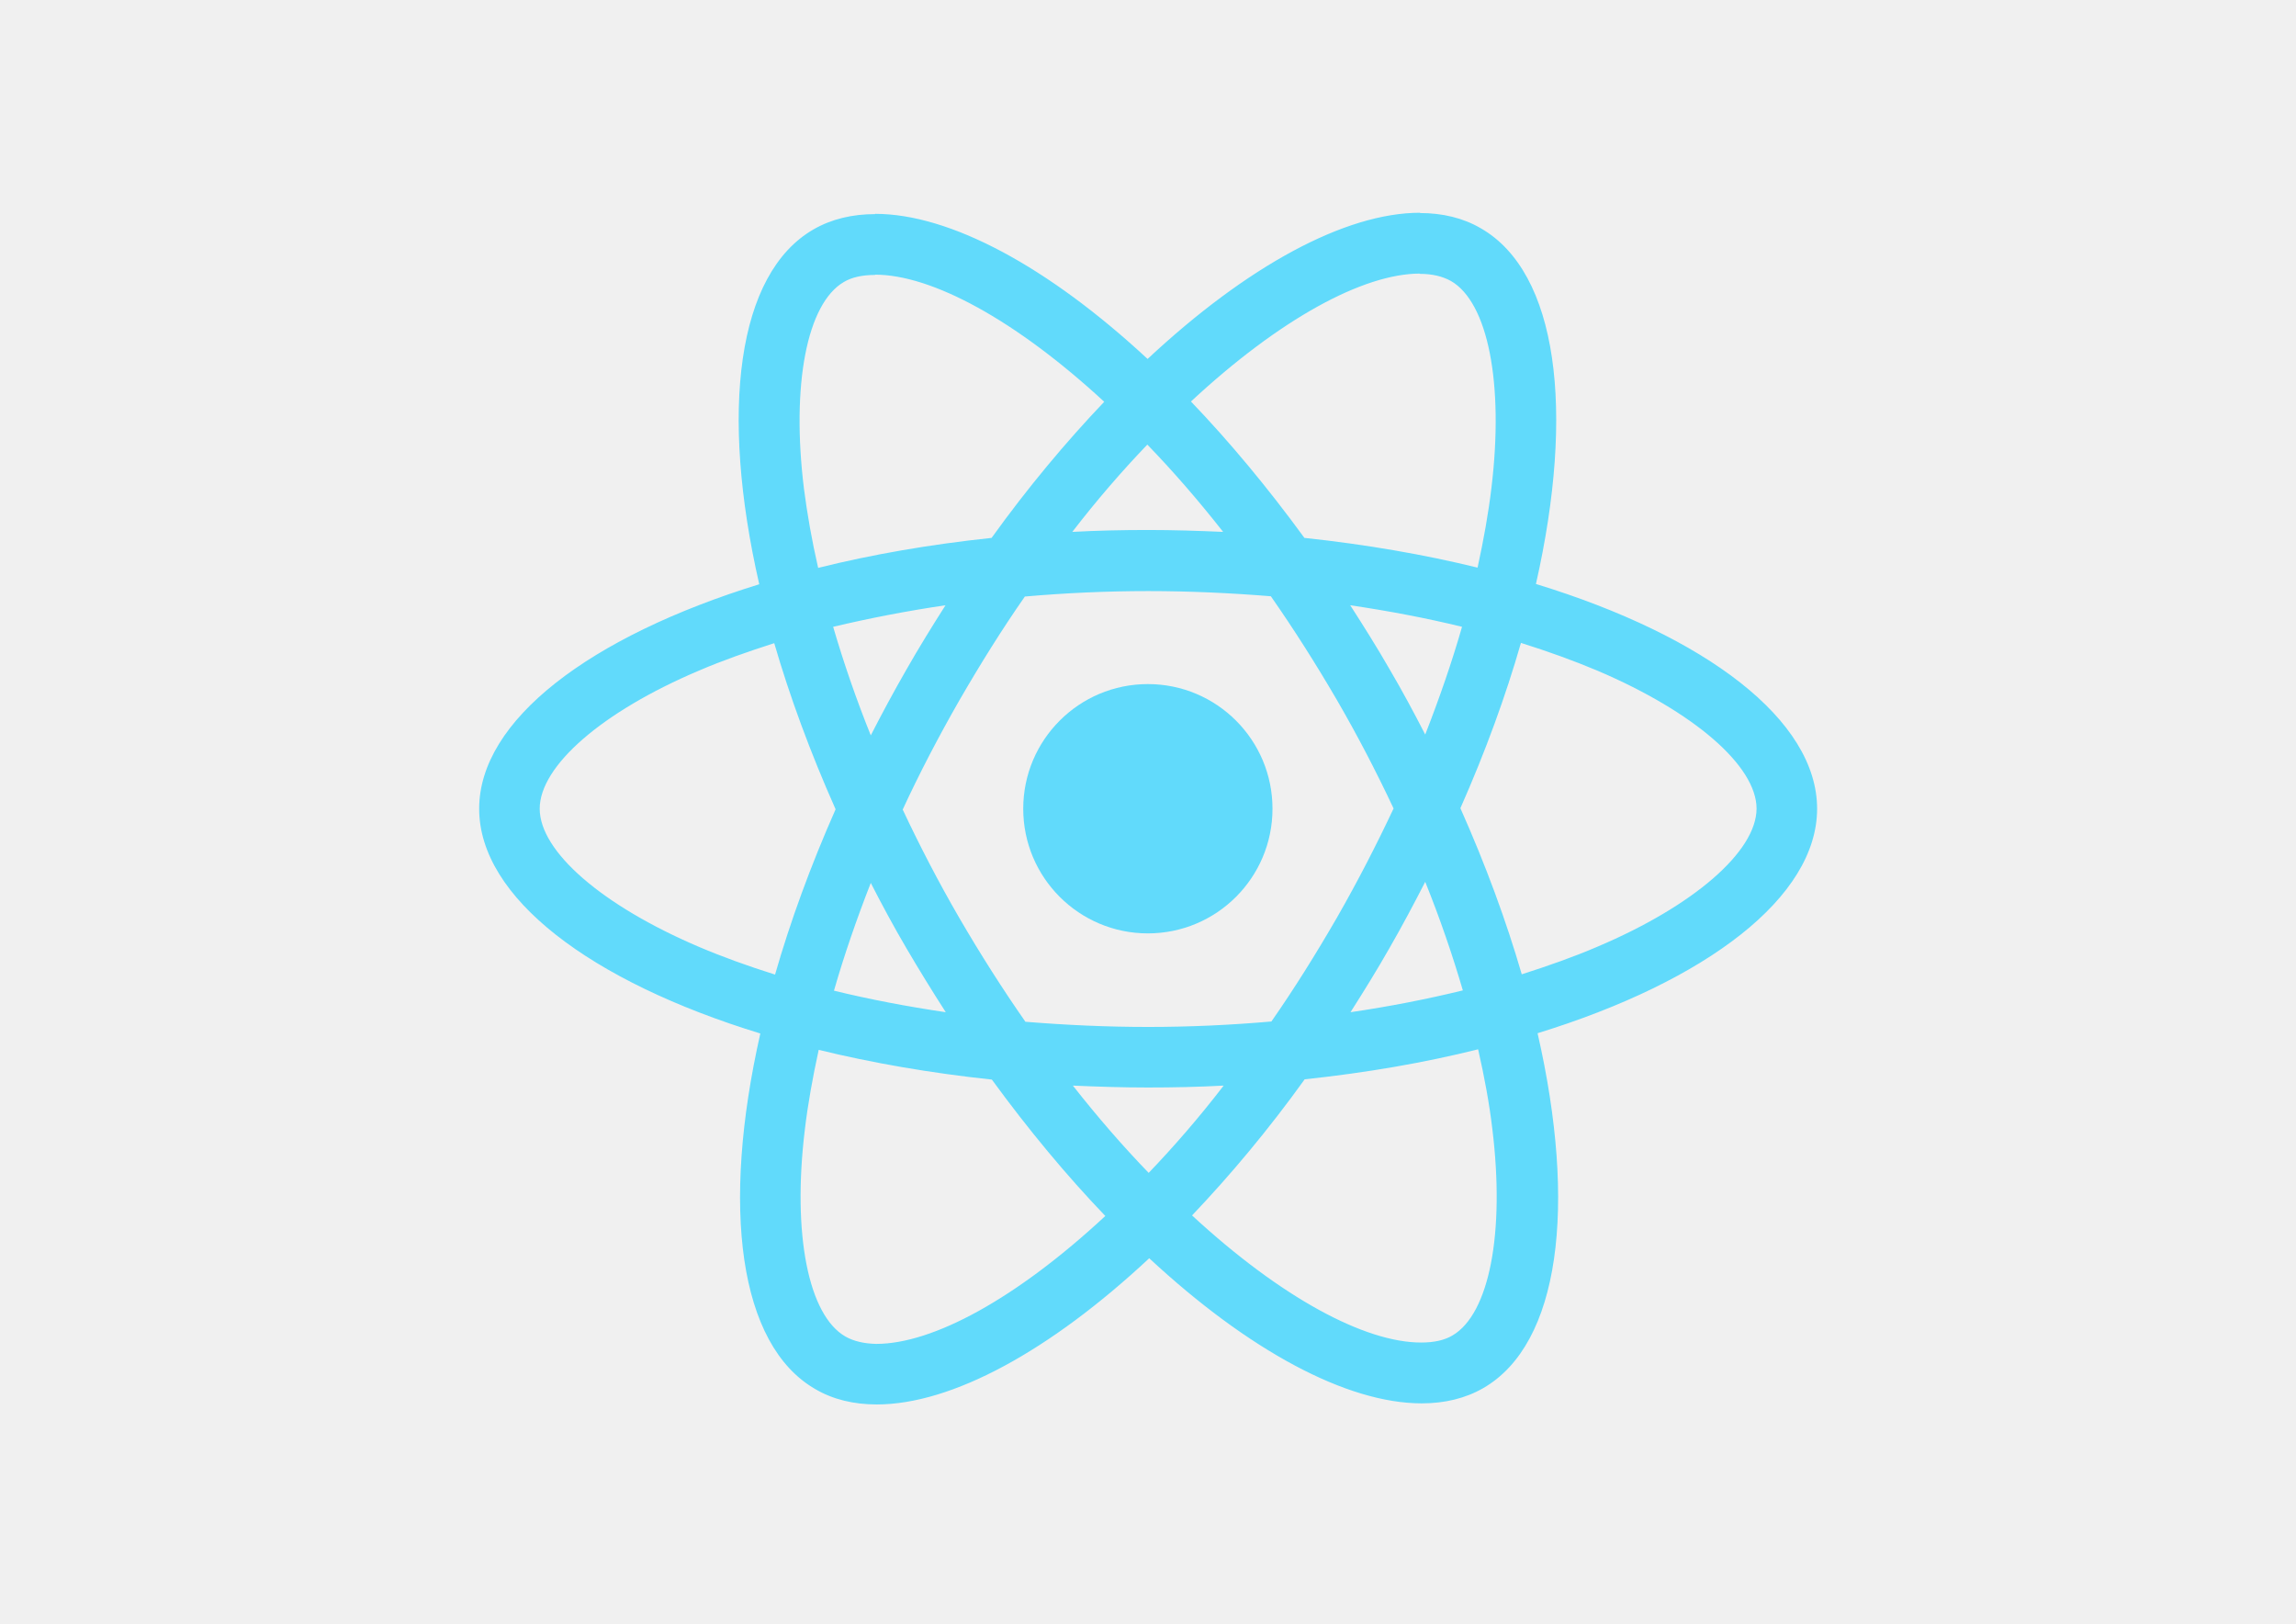
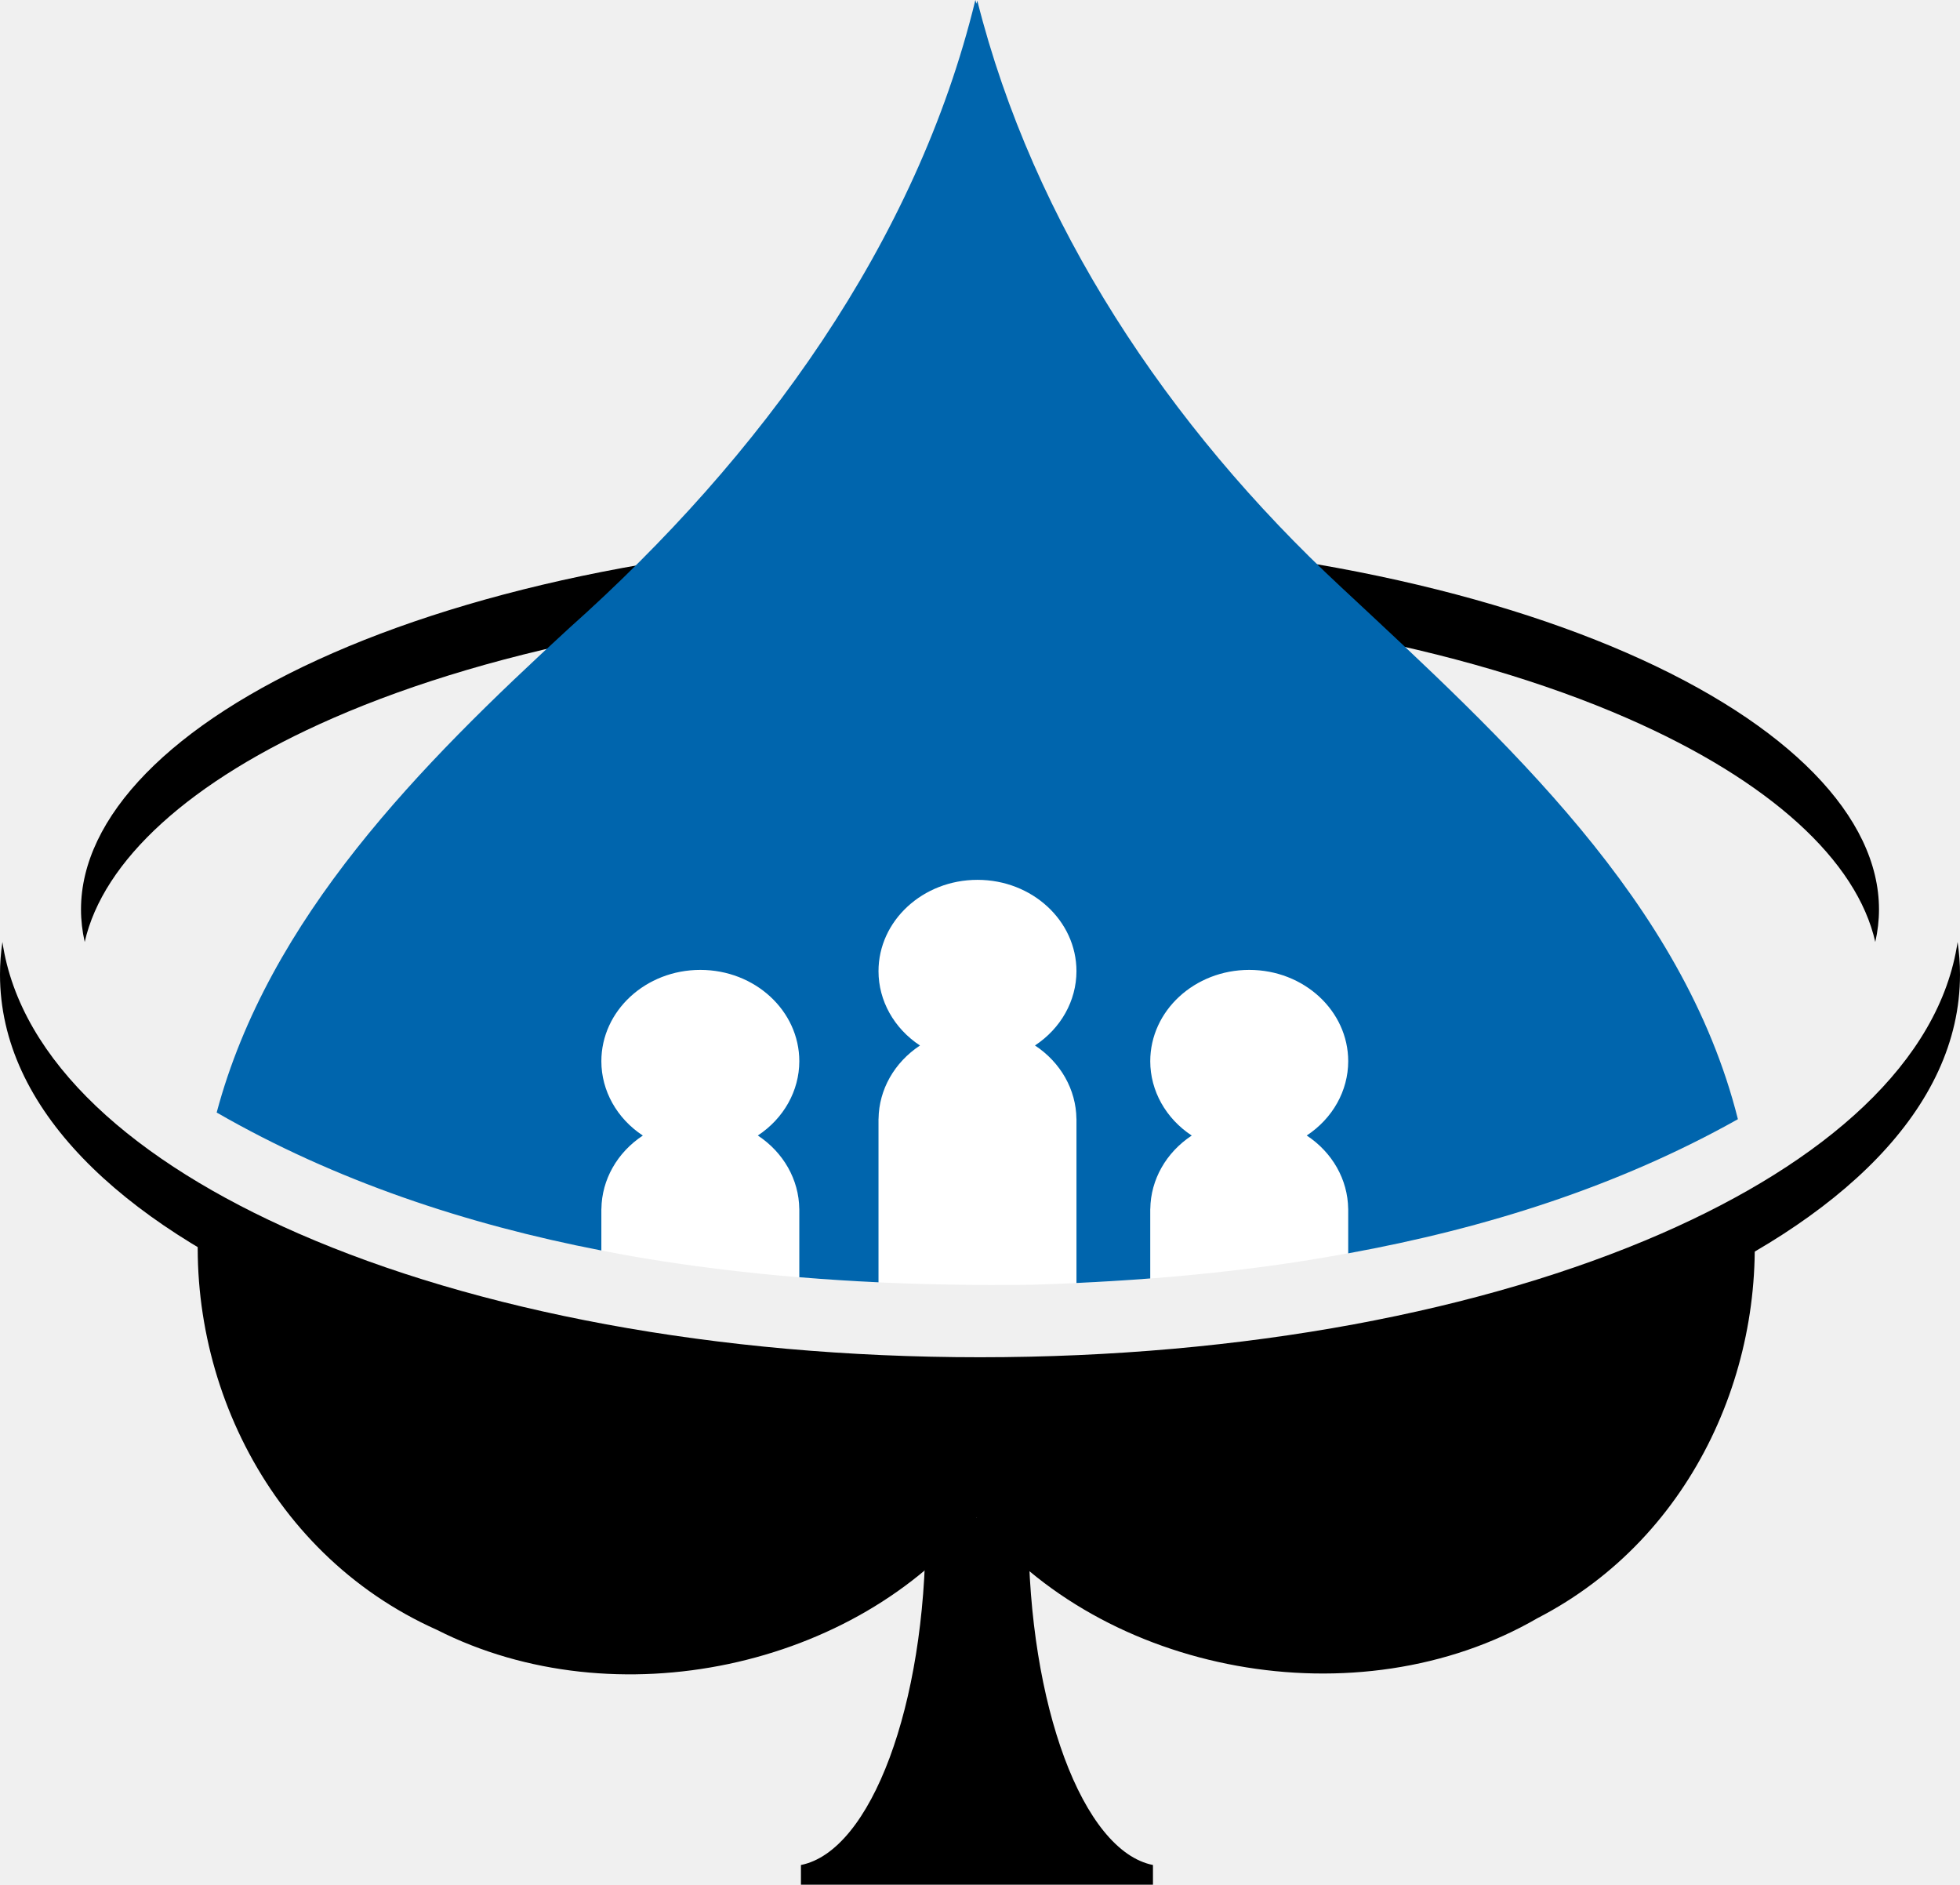
- <svg xmlns="http://www.w3.org/2000/svg" viewBox="0 0 841.9 595.3">
-   <g fill="#61DAFB">
-     <path d="M666.3 296.5c0-32.5-40.7-63.3-103.1-82.4 14.4-63.6 8-114.2-20.2-130.4-6.5-3.8-14.1-5.6-22.4-5.6v22.3c4.6 0 8.3.9 11.4 2.6 13.6 7.8 19.5 37.5 14.9 75.7-1.1 9.4-2.9 19.3-5.1 29.4-19.6-4.8-41-8.5-63.5-10.9-13.5-18.5-27.5-35.3-41.6-50 32.6-30.3 63.2-46.9 84-46.9V78c-27.5 0-63.5 19.6-99.9 53.6-36.4-33.8-72.4-53.2-99.9-53.2v22.3c20.7 0 51.4 16.5 84 46.6-14 14.7-28 31.4-41.3 49.9-22.6 2.4-44 6.1-63.6 11-2.3-10-4-19.7-5.2-29-4.7-38.2 1.1-67.9 14.6-75.8 3-1.8 6.9-2.6 11.5-2.6V78.5c-8.4 0-16 1.8-22.6 5.6-28.1 16.2-34.4 66.7-19.9 130.1-62.2 19.2-102.7 49.9-102.7 82.3 0 32.5 40.7 63.3 103.1 82.4-14.4 63.6-8 114.2 20.2 130.4 6.5 3.8 14.1 5.6 22.5 5.6 27.5 0 63.5-19.6 99.9-53.6 36.4 33.8 72.4 53.2 99.9 53.2 8.4 0 16-1.8 22.6-5.6 28.1-16.2 34.4-66.7 19.9-130.1 62-19.1 102.5-49.9 102.5-82.3zm-130.2-66.7c-3.7 12.9-8.3 26.2-13.5 39.5-4.1-8-8.4-16-13.1-24-4.6-8-9.5-15.8-14.4-23.4 14.2 2.1 27.9 4.7 41 7.9zm-45.8 106.5c-7.8 13.5-15.8 26.3-24.1 38.2-14.9 1.3-30 2-45.2 2-15.1 0-30.2-.7-45-1.9-8.3-11.9-16.4-24.6-24.2-38-7.6-13.1-14.5-26.4-20.8-39.8 6.2-13.4 13.2-26.8 20.7-39.9 7.8-13.5 15.8-26.3 24.1-38.2 14.9-1.3 30-2 45.2-2 15.1 0 30.2.7 45 1.9 8.3 11.9 16.4 24.6 24.2 38 7.6 13.1 14.5 26.4 20.8 39.8-6.3 13.4-13.2 26.8-20.7 39.9zm32.3-13c5.4 13.4 10 26.8 13.8 39.8-13.1 3.2-26.9 5.9-41.2 8 4.9-7.7 9.8-15.6 14.4-23.7 4.6-8 8.9-16.1 13-24.1zM421.2 430c-9.3-9.6-18.6-20.3-27.8-32 9 .4 18.2.7 27.5.7 9.4 0 18.7-.2 27.8-.7-9 11.7-18.3 22.4-27.5 32zm-74.4-58.9c-14.2-2.1-27.9-4.7-41-7.9 3.7-12.9 8.3-26.2 13.5-39.5 4.1 8 8.4 16 13.1 24 4.7 8 9.5 15.8 14.4 23.4zM420.7 163c9.3 9.6 18.6 20.3 27.8 32-9-.4-18.2-.7-27.5-.7-9.4 0-18.7.2-27.8.7 9-11.7 18.3-22.4 27.5-32zm-74 58.9c-4.9 7.7-9.8 15.6-14.4 23.7-4.6 8-8.9 16-13 24-5.4-13.4-10-26.8-13.8-39.8 13.1-3.1 26.9-5.8 41.2-7.9zm-90.5 125.2c-35.4-15.1-58.3-34.9-58.3-50.6 0-15.7 22.9-35.6 58.3-50.6 8.6-3.7 18-7 27.7-10.1 5.7 19.6 13.2 40 22.5 60.9-9.2 20.8-16.6 41.1-22.2 60.6-9.9-3.1-19.3-6.5-28-10.2zM310 490c-13.6-7.8-19.5-37.5-14.9-75.7 1.1-9.4 2.9-19.3 5.1-29.4 19.6 4.8 41 8.5 63.5 10.9 13.5 18.5 27.5 35.3 41.6 50-32.6 30.3-63.2 46.9-84 46.9-4.5-.1-8.3-1-11.3-2.7zm237.2-76.2c4.7 38.2-1.1 67.9-14.6 75.8-3 1.8-6.9 2.6-11.5 2.6-20.7 0-51.4-16.5-84-46.6 14-14.7 28-31.4 41.3-49.9 22.6-2.4 44-6.1 63.6-11 2.3 10.1 4.1 19.8 5.2 29.1zm38.5-66.7c-8.6 3.7-18 7-27.7 10.1-5.7-19.6-13.2-40-22.5-60.9 9.2-20.8 16.6-41.1 22.2-60.6 9.9 3.1 19.3 6.5 28.1 10.2 35.4 15.1 58.3 34.9 58.3 50.6-.1 15.7-23 35.6-58.4 50.6zM320.8 78.4z" />
-     <circle cx="420.9" cy="296.5" r="45.7" />
-     <path d="M520.5 78.1z" />
+ <svg xmlns="http://www.w3.org/2000/svg" xmlns:ns1="http://www.openswatchbook.org/uri/2009/osb" width="196.171mm" height="188.605mm" viewBox="0 0 196.171 188.605" version="1.1" id="svg8">
+   <defs id="defs2">
+     <linearGradient id="linearGradient6178" ns1:paint="solid">
+       <stop style="stop-color:#000000;stop-opacity:1;" offset="0" id="stop6176" />
+     </linearGradient>
+   </defs>
+   <g id="layer1" transform="translate(-7.45573,-61.22365)">
+     <path style="color:#000000;font-style:normal;font-variant:normal;font-weight:normal;font-stretch:normal;font-size:medium;line-height:normal;font-family:sans-serif;font-variant-ligatures:normal;font-variant-position:normal;font-variant-caps:normal;font-variant-numeric:normal;font-variant-alternates:normal;font-feature-settings:normal;text-indent:0;text-align:start;text-decoration:none;text-decoration-line:none;text-decoration-style:solid;text-decoration-color:#000000;letter-spacing:normal;word-spacing:normal;text-transform:none;writing-mode:lr-tb;direction:ltr;text-orientation:mixed;dominant-baseline:auto;baseline-shift:baseline;text-anchor:start;white-space:normal;shape-padding:0;clip-rule:nonzero;display:inline;overflow:visible;visibility:visible;opacity:1;isolation:auto;mix-blend-mode:normal;color-interpolation:sRGB;color-interpolation-filters:linearRGB;solid-color:#000000;solid-opacity:1;vector-effect:none;fill:#000000;fill-opacity:1;fill-rule:evenodd;stroke:none;stroke-width:7.789;stroke-linecap:butt;stroke-linejoin:miter;stroke-miterlimit:4;stroke-dasharray:none;stroke-dashoffset:0;stroke-opacity:1;color-rendering:auto;image-rendering:auto;shape-rendering:auto;text-rendering:auto;enable-background:accumulate" d="m 105.542,114.898 c -25.448,0 -48.463,4.554 -64.758,11.672 -16.296,7.118 -25.221,16.455 -25.221,25.661 0,1.086 0.126,2.173 0.371,3.259 1.838,-8.119 10.476,-16.123 24.85,-22.402 16.296,-7.118 39.311,-11.673 64.758,-11.673 25.448,0 48.46,4.554 64.756,11.673 14.374,6.279 23.012,14.283 24.85,22.402 0.246,-1.085 0.371,-2.173 0.371,-3.259 0,-9.206 -8.926,-18.542 -25.222,-25.661 -16.296,-7.118 -39.308,-11.672 -64.756,-11.672 z" id="path6286" />
+     <path style="fill:#ffffff;fill-opacity:1;stroke:none;stroke-width:0.296px;stroke-linecap:butt;stroke-linejoin:miter;stroke-opacity:1" d="m 74.865,136.894 c -14.983,13.754 -24.755,21.81 -38.238,36.466 15.122,9.089 23.499,12.242 40.381,14.55 11.158,1.526 22.516,2.023 33.663,1.885 24.414,-0.727 50.247,-4.762 62.71,-15.5 -5.459,-21.746 -19.818,-25.644 -36.232,-40.946 -24.672,-5.794 -47.117,-8.856 -62.283,3.545 z" id="path6303" />
+     <path id="path6271" d="m 105.542,107.415 c -26.485,0 -50.489,4.643 -68.226,12.391 -17.737,7.748 -29.86,18.947 -29.86,32.426 0,13.479 12.123,24.68 29.86,32.427 17.737,7.748 41.741,12.389 68.226,12.389 26.485,0 50.487,-4.641 68.224,-12.389 17.737,-7.748 29.86,-18.948 29.86,-32.427 0,-13.479 -12.123,-24.678 -29.86,-32.426 -17.737,-7.748 -41.74,-12.391 -68.224,-12.391 z m 0,7.483 c 25.448,0 48.46,4.554 64.756,11.672 16.296,7.118 25.222,16.455 25.222,25.661 0,9.206 -8.926,18.544 -25.222,25.662 -16.296,7.118 -39.308,11.671 -64.756,11.671 -25.448,0 -48.462,-4.552 -64.758,-11.671 -16.296,-7.118 -25.222,-16.457 -25.222,-25.662 0,-9.206 8.926,-18.542 25.222,-25.661 16.296,-7.118 39.31,-11.672 64.758,-11.672 z" style="color:#000000;font-style:normal;font-variant:normal;font-weight:normal;font-stretch:normal;font-size:medium;line-height:normal;font-family:sans-serif;font-variant-ligatures:normal;font-variant-position:normal;font-variant-caps:normal;font-variant-numeric:normal;font-variant-alternates:normal;font-feature-settings:normal;text-indent:0;text-align:start;text-decoration:none;text-decoration-line:none;text-decoration-style:solid;text-decoration-color:#000000;letter-spacing:normal;word-spacing:normal;text-transform:none;writing-mode:lr-tb;direction:ltr;text-orientation:mixed;dominant-baseline:auto;baseline-shift:baseline;text-anchor:start;white-space:normal;shape-padding:0;clip-rule:nonzero;display:inline;overflow:visible;visibility:visible;opacity:1;isolation:auto;mix-blend-mode:normal;color-interpolation:sRGB;color-interpolation-filters:linearRGB;solid-color:#000000;solid-opacity:1;vector-effect:none;fill:none;fill-opacity:1;fill-rule:evenodd;stroke:none;stroke-width:7.789;stroke-linecap:butt;stroke-linejoin:miter;stroke-miterlimit:4;stroke-dasharray:none;stroke-dashoffset:0;stroke-opacity:1;color-rendering:auto;image-rendering:auto;shape-rendering:auto;text-rendering:auto;enable-background:accumulate" />
+     <path style="fill:#000000;fill-opacity:1;stroke:none;stroke-width:0.296px;stroke-linecap:butt;stroke-linejoin:miter;stroke-opacity:1" d="m 27.618,180.514 c -2.314,17.154 6.172,36.052 23.57,43.816 17.862,9.058 41.977,3.794 54.013,-11.248 12.55,15.699 38.167,20.507 56.159,10.065 15.82,-8.165 23.304,-25.8 21.448,-41.963 -27.775,14.225 -60.627,17.416 -91.877,15.661 -21.915,-1.556 -44.193,-5.944 -63.312,-16.331 z" id="path3770" />
+     <path style="color:#000000;font-style:normal;font-variant:normal;font-weight:normal;font-stretch:normal;font-size:medium;line-height:normal;font-family:sans-serif;font-variant-ligatures:normal;font-variant-position:normal;font-variant-caps:normal;font-variant-numeric:normal;font-variant-alternates:normal;font-feature-settings:normal;text-indent:0;text-align:start;text-decoration:none;text-decoration-line:none;text-decoration-style:solid;text-decoration-color:#000000;letter-spacing:normal;word-spacing:normal;text-transform:none;writing-mode:lr-tb;direction:ltr;text-orientation:mixed;dominant-baseline:auto;baseline-shift:baseline;text-anchor:start;white-space:normal;shape-padding:0;clip-rule:nonzero;display:inline;overflow:visible;visibility:visible;opacity:1;isolation:auto;mix-blend-mode:normal;color-interpolation:sRGB;color-interpolation-filters:linearRGB;solid-color:#000000;solid-opacity:1;vector-effect:none;fill:#000000;fill-opacity:1;fill-rule:evenodd;stroke:none;stroke-width:7.789;stroke-linecap:butt;stroke-linejoin:miter;stroke-miterlimit:4;stroke-dasharray:none;stroke-dashoffset:0;stroke-opacity:1;color-rendering:auto;image-rendering:auto;shape-rendering:auto;text-rendering:auto;enable-background:accumulate" d="m 7.697,155.49 c -0.158,1.071 -0.241,2.157 -0.241,3.259 0,13.479 12.123,24.679 29.86,32.427 17.737,7.748 41.742,12.391 68.226,12.391 26.485,0 50.487,-4.643 68.224,-12.391 17.737,-7.748 29.861,-18.948 29.861,-32.427 0,-1.102 -0.083,-2.188 -0.241,-3.259 -1.78,12.028 -13.332,22.054 -29.619,29.169 -17.737,7.748 -41.739,12.389 -68.224,12.389 -26.485,0 -50.489,-4.641 -68.226,-12.389 C 21.029,177.544 9.477,167.518 7.697,155.49 Z" id="ellipse6184" />
+     <path style="fill:#000000;fill-opacity:1;fill-rule:nonzero;stroke:none;stroke-width:40.792;stroke-miterlimit:4;stroke-dasharray:none;stroke-opacity:1" d="m 378.25,805.35 a 50.765,125.965 0.245 0 1 0.066,4.771 50.765,125.965 0.245 0 1 -47.156,126.674 v 7.439 h 66.447 0.357 66.359 v -7.439 a 125.965,50.698 89.756 0 1 -47.094,-126.674 125.965,50.698 89.756 0 1 0.068,-4.771 h -19.334 -0.357 z" transform="scale(0.2645833)" id="path6399" />
+     <path style="fill:#0065ad;fill-opacity:1;stroke:none;stroke-width:1.118px;stroke-linecap:butt;stroke-linejoin:miter;stroke-opacity:1" d="m 397.146,231.396 c -22.243,91.641 -81.007,172.792 -153.59,237.51 -56.63,51.983 -113.764,109.704 -133.412,183.279 44.78,25.783 94.248,42.246 145.516,52.186 v -15.77 h 0.021 a 37.443,34.562 0 0 1 15.672,-27.703 37.443,34.562 0 0 1 -15.691,-28.098 37.443,34.562 0 0 1 37.441,-34.562 37.443,34.562 0 0 1 37.441,34.562 37.443,34.562 0 0 1 -15.693,28.078 37.443,34.562 0 0 1 15.678,27.723 h 0.016 v 25.883 c 9.978,0.82 19.969,1.462 29.957,1.924 v -61.865 h 0.019 a 37.443,34.562 0 0 1 15.672,-27.703 37.443,34.562 0 0 1 -15.691,-28.098 37.443,34.562 0 0 1 37.441,-34.564 37.443,34.562 0 0 1 37.443,34.564 37.443,34.562 0 0 1 -15.693,28.078 37.443,34.562 0 0 1 15.678,27.723 h 0.016 v 62.119 c 9.293,-0.437 18.601,-0.992 27.91,-1.713 v -26.348 h 0.021 a 37.443,34.562 0 0 1 15.674,-27.703 37.443,34.562 0 0 1 -15.693,-28.098 37.443,34.562 0 0 1 37.443,-34.562 37.443,34.562 0 0 1 37.443,34.562 37.443,34.562 0 0 1 -15.693,28.078 37.443,34.562 0 0 1 15.678,27.723 h 0.012 v 16.85 C 590.012,696.006 640.248,680.17 685.598,654.709 664.965,572.518 597.563,511.322 535.525,453.486 469.817,392.393 419.062,315.792 397.871,231.637 l -0.328,1.166 z" id="path4574" transform="scale(0.2645833)" />
  </g>
</svg>
